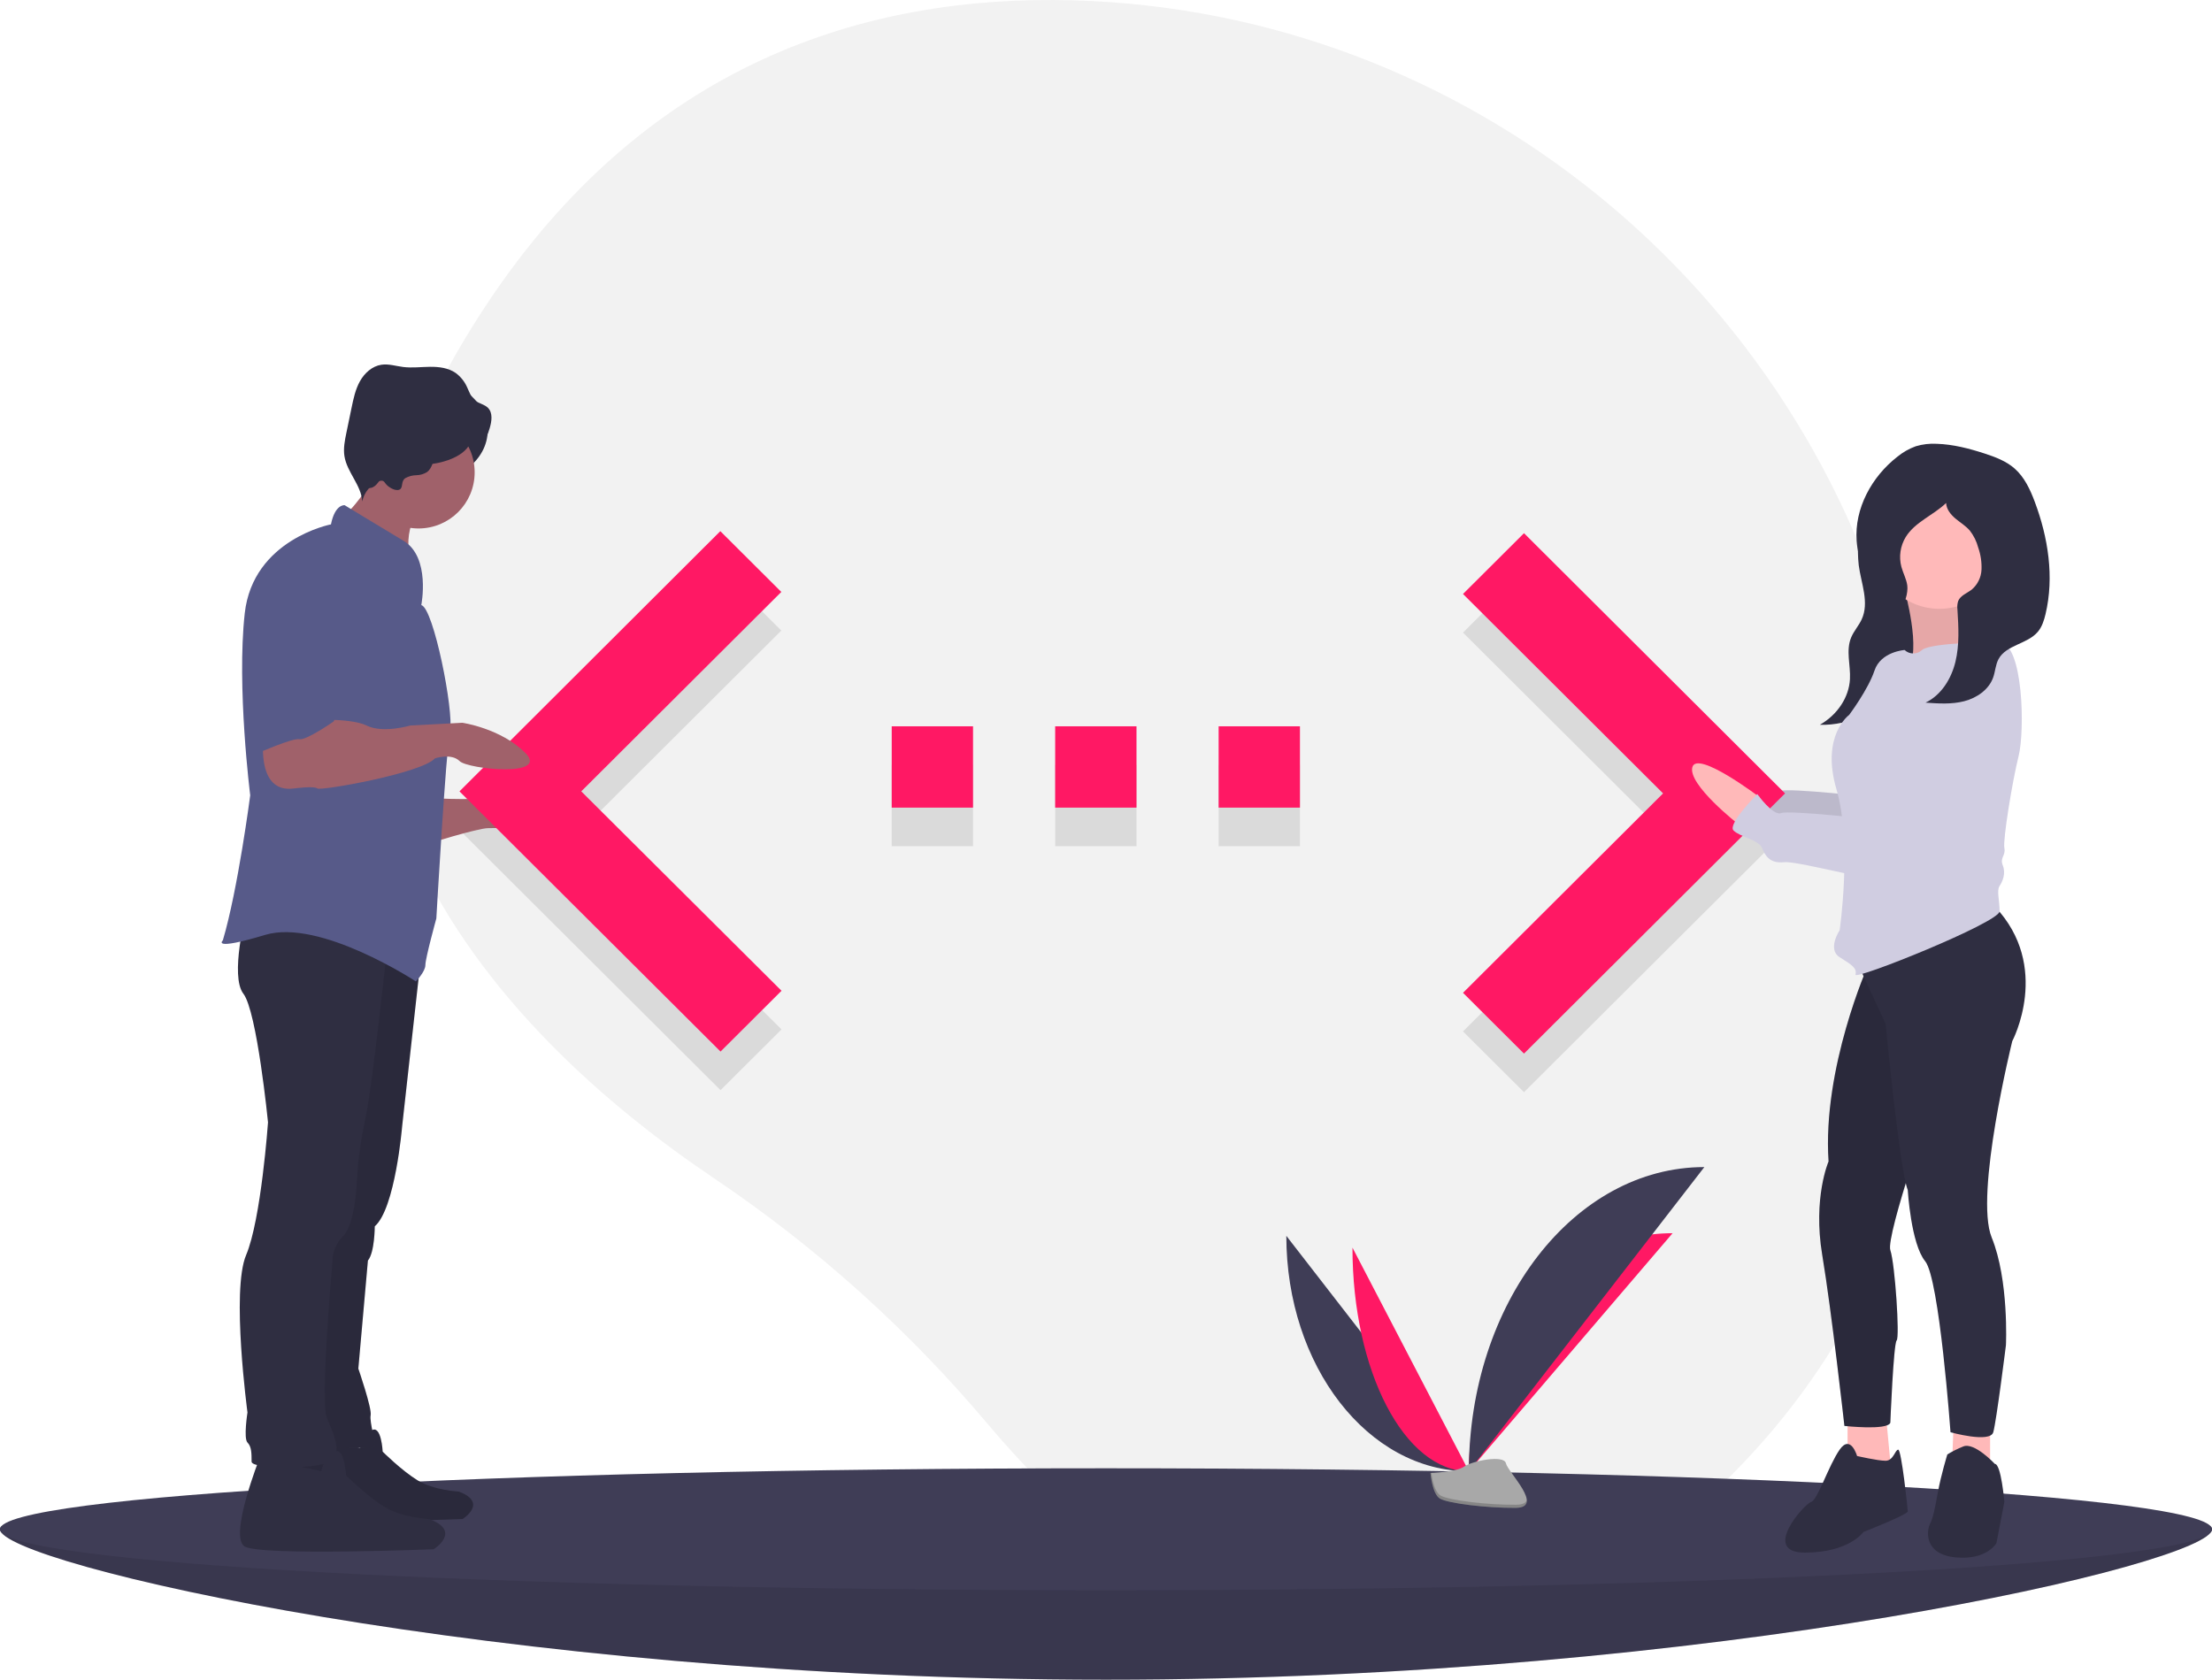
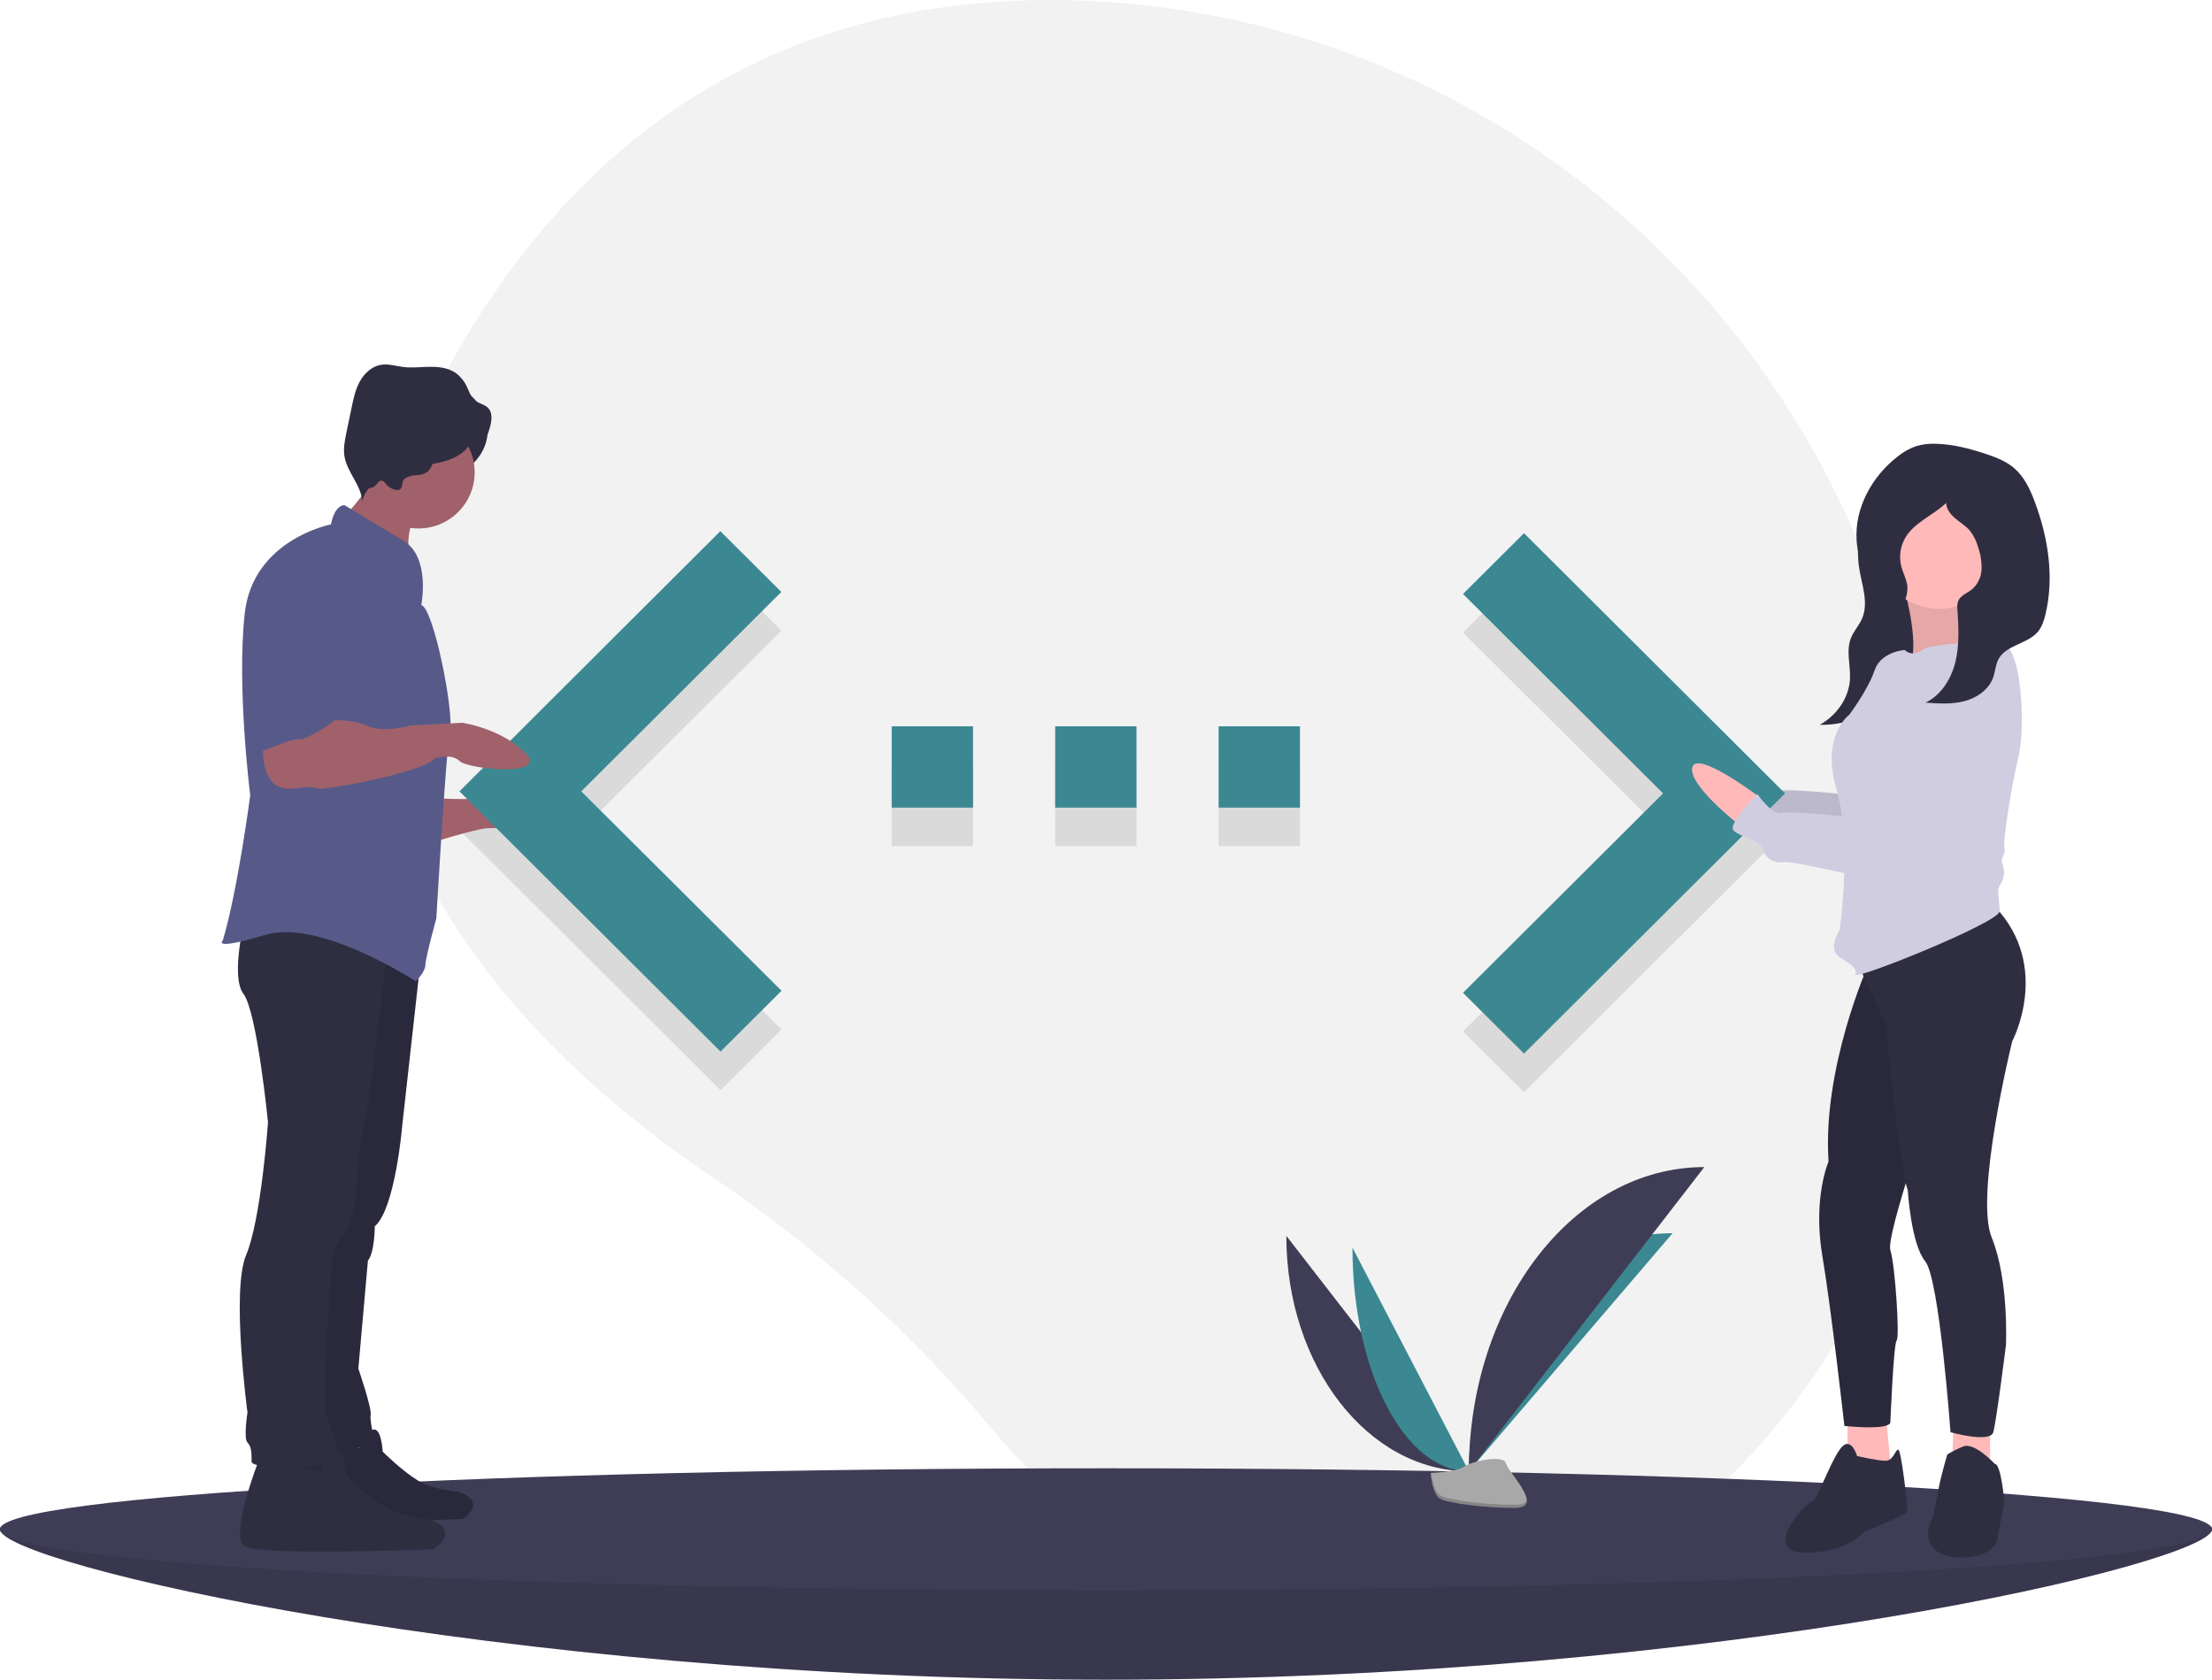
<svg xmlns="http://www.w3.org/2000/svg" data-name="Layer 1" width="1088" height="826.294" viewBox="0 0 1088 826.294">
  <path d="M934.987 329.388C887.167 141.348 721.934 5.61 527.985.166 425.451-2.713 317.555 31.294 239 150.294 98.573 363.019 247.63 510.019 351.547 579.87a650.24 650.24 0 01134.403 120.8c70.193 83.296 205.229 186.802 366.05 24.624 116.564-117.548 114.84-270.654 82.987-395.906z" fill="#f2f2f2" />
  <path opacity=".1" d="M719.6 507.394l98.4-98.1-98.4-98.1 30-29.9 128.4 128-128.4 128-30-29.9zm-281-91.1h40v-40h-40zm200.8-40h-40v40h40zm-120.4 40h40v-40h-40zm-134.6 90.1l-98.5-98.1 98.4-98.1-30-29.9-128.3 128 128.4 128 30-29.9z" />
  <path d="M1088 752.294c0 16.568-243.557 74-544 74s-544-57.432-544-74 243.557 14 544 14 544-30.569 544-14z" fill="#3f3d56" />
  <path d="M1088 752.294c0 16.568-243.557 74-544 74s-544-57.432-544-74 243.557 14 544 14 544-30.569 544-14z" opacity=".1" />
  <ellipse cx="544" cy="752.294" rx="544" ry="30" fill="#3f3d56" />
  <path d="M632.696 607.953c0 64.016 40.16 115.817 89.79 115.817" fill="#3f3d56" />
-   <path d="M722.487 723.77c0-64.735 44.816-117.118 100.201-117.118m-157.459 7.104c0 60.809 25.61 110.014 57.258 110.014" fill="#ff1864" />
+   <path d="M722.487 723.77c0-64.735 44.816-117.118 100.201-117.118m-157.459 7.104c0 60.809 25.61 110.014 57.258 110.014" fill="#3b8892" />
  <path d="M722.487 723.77c0-82.717 51.8-149.651 115.817-149.651" fill="#3f3d56" />
  <path d="M703.597 724.587s12.734-.392 16.572-3.125 19.587-5.996 20.54-1.613 19.136 21.797 4.76 21.913-33.405-2.239-37.235-4.572-4.637-12.603-4.637-12.603z" fill="#a8a8a8" />
  <path d="M745.725 740.237c-14.376.116-33.404-2.24-37.234-4.573-2.917-1.777-4.08-8.152-4.469-11.094-.27.012-.425.017-.425.017s.807 10.27 4.637 12.603 22.858 4.688 37.235 4.572c4.15-.033 5.583-1.51 5.504-3.696-.576 1.32-2.159 2.146-5.248 2.17z" opacity=".2" />
  <path d="M865.533 382.853s-30.789-23.377-33.126-14.808 22.591 28.044 22.591 28.044z" fill="#ffb9b9" />
  <path d="M865.533 382.853s-30.789-23.377-33.126-14.808 22.591 28.044 22.591 28.044z" opacity=".1" />
  <path d="M967.173 308.842s-36.613 65.435-37.392 74.783-.779 10.127-3.895 9.348-45.96-5.453-49.855-3.895-11.685-9.348-11.685-9.348-14.8 14.801-11.685 17.917 12.464 4.674 14.022 8.569 3.895 7.79 10.906 7.01 54.53 12.465 60.761 10.128 7.79-6.232 10.906-6.232 9.348-3.116 9.348-3.895 21.811-42.066 21.811-42.066 25.707-56.087-13.242-62.319z" fill="#d0cde1" />
  <path d="M967.173 308.842s-36.613 65.435-37.392 74.783-.779 10.127-3.895 9.348-45.96-5.453-49.855-3.895-11.685-9.348-11.685-9.348-14.8 14.801-11.685 17.917 12.464 4.674 14.022 8.569 3.895 7.79 10.906 7.01 54.53 12.465 60.761 10.128 7.79-6.232 10.906-6.232 9.348-3.116 9.348-3.895 21.811-42.066 21.811-42.066 25.707-56.087-13.242-62.319z" opacity=".1" />
  <path d="M914.054 265.704a64.79 64.79 0 00.2 12.42c1.183 8.95 5.302 18.279 1.41 26.633-1.412 3.032-3.805 5.675-5.109 8.743-2.759 6.497-.257 13.702-.632 20.616-.485 8.932-6.165 17.538-14.807 22.433 14.764.458 28.804-6.841 38.093-16.788s14.463-22.284 18.341-34.628a75.281 75.281 0 003.805-17.922 25.835 25.835 0 00-1.208-10.386 39.575 39.575 0 00-5.342-9.123c-2.326-3.27-4.716-6.605-8.148-9.039-4.227-2.997-12.378-6.006-17.985-5.57-6.879.535-8.329 7.837-8.618 12.611z" fill="#2f2e41" />
  <path d="M936.792 290.146s8.569 30.381 1.558 38.95 42.065-3.895 42.065-3.895-24.148-24.149-12.463-39.729z" fill="#ffb9b9" />
  <path d="M936.792 290.146s8.569 30.381 1.558 38.95 42.065-3.895 42.065-3.895-24.148-24.149-12.463-39.729z" opacity=".1" />
-   <path fill="#ff1864" d="M719.6 488.394l98.4-98.1-98.4-98.1 30-29.9 128.4 128-128.4 128-30-29.9z" />
+   <path fill="#3b8892" d="M719.6 488.394l98.4-98.1-98.4-98.1 30-29.9 128.4 128-128.4 128-30-29.9z" />
  <path fill="#ffb9b9" d="M908.748 695.221v22.591l11.685 14.021 10.127-4.674-3.116-32.717-18.696.779z" />
  <path d="M913.422 716.254s-3.116-10.906-8.569-3.116-10.905 24.927-14.021 25.706-24.928 24.928-3.116 24.928 28.822-10.127 28.822-10.127 21.812-8.569 21.812-10.127-3.116-30.38-4.674-30.38-2.337 5.452-6.232 5.452-14.022-2.336-14.022-2.336z" fill="#2f2e41" />
  <path fill="#ffb9b9" d="M960.941 699.116l-.779 21.033 18.695 7.789v-30.38l-17.916 1.558z" />
  <path d="M981.194 720.149s-10.126-10.906-15.58-8.57a53.812 53.812 0 00-7.79 3.896s-3.115 10.126-4.673 18.695-2.337 12.464-3.895 15.58-3.116 14.8 12.464 16.359 20.253-7.011 20.253-7.011l3.895-20.254s-1.558-18.696-4.674-18.696zm-62.319-245.382s-22.59 50.634-19.474 96.595c0 0-7.79 17.916-3.116 45.96s10.905 84.13 10.905 84.13 21.033 2.338 22.591-1.557c0 0 1.558-38.95 3.116-40.508s-.779-37.391-3.116-44.402 21.812-76.341 21.812-76.341l-6.232-86.468z" fill="#2f2e41" />
  <path d="M918.875 474.767s-22.59 50.634-19.474 96.595c0 0-7.79 17.916-3.116 45.96s10.905 84.13 10.905 84.13 21.033 2.338 22.591-1.557c0 0 1.558-38.95 3.116-40.508s-.779-37.391-3.116-44.402 21.812-76.341 21.812-76.341l-6.232-86.468z" opacity=".1" />
  <path d="M912.643 471.65l14.801 31.94s7.011 72.445 10.906 81.793c0 0 1.558 26.486 8.569 35.055s12.464 84.13 12.464 84.13 19.474 5.454 21.032 0 6.232-42.844 6.232-42.844 1.558-31.938-7.01-52.971 10.126-96.595 10.126-96.595 19.475-36.612-8.569-66.214z" fill="#2f2e41" />
  <circle cx="953.93" cy="267.556" r="31.939" fill="#ffb9b9" />
  <path d="M983.531 315.853s-33.496 0-38.17 3.895a6.215 6.215 0 01-8.569 0s-11.685.779-14.8 10.127-12.465 21.812-12.465 21.812-14.021 10.126-6.232 36.612 1.558 69.33 1.558 69.33-6.231 9.348 0 13.243 8.57 5.453 7.79 8.569 70.888-25.707 70.888-31.16-1.558-10.127 0-12.464 3.116-6.232 1.558-10.127 1.558-4.673.78-8.568 3.894-32.718 7.01-45.182 2.337-55.308-9.348-56.087z" fill="#d0cde1" />
  <path d="M865.533 392.2s-30.789-23.376-33.126-14.807 22.591 28.044 22.591 28.044z" fill="#ffb9b9" />
  <path d="M967.173 319.748s-36.613 65.435-37.392 74.783-.779 10.127-3.895 9.348-45.96-5.453-49.855-3.895-11.685-9.348-11.685-9.348-14.8 14.8-11.685 17.917 12.464 4.674 14.022 8.569 3.895 7.79 10.906 7.01 54.53 12.464 60.761 10.127 7.79-6.231 10.906-6.231 9.348-3.116 9.348-3.895 21.811-42.066 21.811-42.066 25.707-56.087-13.242-62.319z" fill="#d0cde1" />
  <path d="M938.114 287.96c-.442-3.162-2.062-6.032-2.893-9.116a18.925 18.925 0 012.154-14.695c4.581-7.4 13.576-10.677 19.848-16.709.13 3.073 2.262 5.699 4.619 7.675s5.06 3.579 7.055 5.919a23.184 23.184 0 014.109 8.324 29.246 29.246 0 011.623 10.917 13.69 13.69 0 01-4.73 9.702c-2.337 1.846-5.602 2.9-6.73 5.656a9.644 9.644 0 00-.376 4.27c.535 8.57 1.035 17.294-.983 25.64s-6.963 16.41-14.712 20.11c6.368.452 12.87.893 19.049-.715s12.087-5.655 14.217-11.673c1.051-2.969 1.15-6.27 2.643-9.044 3.78-7.018 14.214-7.338 19.34-13.443 2.052-2.442 3.044-5.59 3.78-8.694 4.328-18.265 1.287-37.659-5.302-55.235-2.271-6.058-5.099-12.158-9.97-16.415-4.145-3.624-9.438-5.62-14.673-7.325-7.64-2.488-15.51-4.526-23.54-4.79a29.897 29.897 0 00-10.333 1.207 30.722 30.722 0 00-9.092 5.18c-12.58 9.788-21.144 25.431-20.008 41.33.688 9.62 4.764 18.723 10 26.822 1.831 2.833 6.158 8.873 10.18 7.092 3.648-1.616 5.204-8.573 4.725-11.99z" fill="#2f2e41" />
-   <path d="M438.6 397.294h40v-40h-40zm200.8-40h-40v40h40zm-120.4 40h40v-40h-40z" fill="#ff1864" />
+   <path d="M438.6 397.294h40v-40h-40zm200.8-40h-40v40h40zm-120.4 40h40v-40h-40z" fill="#3b8892" />
  <ellipse cx="206.206" cy="211.839" rx="33.657" ry="26.252" fill="#2f2e41" />
  <path d="M211.928 392.576s30.29 2.02 35.676-2.02 28.272 5.386 30.291 10.771-32.31 6.058-37.696 6.058-30.964 8.078-30.964 8.078z" fill="#a0616a" />
  <path d="M149.552 706.138s-14.117 35.6-6.751 39.896 84.701 1.228 84.701 1.228 12.89-7.98-1.841-13.504c0 0-12.276-.613-20.255-5.524s-17.186-14.117-17.186-14.117-.613-13.503-5.524-10.434a12.614 12.614 0 00-5.524 8.593z" fill="#2f2e41" />
  <path d="M149.552 706.138s-14.117 35.6-6.751 39.896 84.701 1.228 84.701 1.228 12.89-7.98-1.841-13.504c0 0-12.276-.613-20.255-5.524s-17.186-14.117-17.186-14.117-.613-13.503-5.524-10.434a12.614 12.614 0 00-5.524 8.593z" opacity=".1" />
-   <path fill="#ff1864" d="M384.4 487.394l-98.5-98.1 98.4-98.1-30-29.9-128.3 128 128.4 128 30-29.9z" />
+   <path fill="#3b8892" d="M384.4 487.394l-98.5-98.1 98.4-98.1-30-29.9-128.3 128 128.4 128 30-29.9z" />
  <path d="M127.785 717.029s-15.482 39.042-7.404 43.754 92.893 1.346 92.893 1.346 14.136-8.75-2.02-14.809c0 0-13.462-.673-22.213-6.058s-18.848-15.482-18.848-15.482-.673-14.81-6.058-11.444a13.834 13.834 0 00-6.058 9.424zm79.431-247.715l-9.424 84.815s-3.366 40.389-13.463 49.14c0 0 0 12.79-3.366 16.828l-4.712 53.178s6.732 19.52 6.058 22.886 2.693 14.136 2.02 15.483-32.31 0-32.31 0l6.73-108.376 20.868-150.782z" fill="#2f2e41" />
  <path d="M207.216 469.314l-9.424 84.815s-3.366 40.389-13.463 49.14c0 0 0 12.79-3.366 16.828l-4.712 53.178s6.732 19.52 6.058 22.886 2.693 14.136 2.02 15.483-32.31 0-32.31 0l6.73-108.376 20.868-150.782z" opacity=".1" />
  <path d="M190.387 466.621s-7.404 69.334-10.77 84.143a191.451 191.451 0 00-4.039 29.618s-.673 21.54-6.731 27.598a18.194 18.194 0 00-5.385 13.463s-6.059 67.987-2.693 76.065 6.731 14.809 3.366 20.194-40.389 5.385-40.389 1.346 0-7.404-2.019-9.424 0-14.809 0-14.809-8.078-59.909-.673-77.41 10.77-65.295 10.77-65.295-5.385-54.524-12.116-63.275 1.346-39.715 1.346-39.715z" fill="#2f2e41" />
  <path d="M171.436 251.312c.782 1.783 2.655 2.775 4.36 3.715 9.883 5.444 18.156 13.338 26.307 21.141a30.882 30.882 0 011.225-20.884c.973-2.253 2.248-4.676 1.553-7.03-.512-1.73-1.986-2.98-3.414-4.084a105.835 105.835 0 00-10.41-7.102c-2.52-1.508-7.702-5.522-10.594-5.085-.152 3.908-.23 7.402-1.942 11.054-.406.866-6.786 8.957-7.085 8.275z" fill="#a0616a" />
  <circle cx="205.869" cy="232.369" r="27.599" fill="#a0616a" />
  <path d="M207.216 297.664s4.712-23.56-8.751-31.638-28.945-17.501-28.945-17.501-4.712-.673-6.732 9.424c0 0-38.368 7.404-42.407 43.754s2.692 89.527 2.692 89.527-6.058 46.447-13.462 71.353c0 0-6.059 5.385 20.867-2.693s74.045 22.887 74.045 22.887 4.712-4.712 4.712-8.078 5.385-22.887 5.385-22.887 4.712-82.796 6.731-92.22-8.077-60.582-14.135-61.928z" fill="#575a89" />
  <path d="M199.365 235.213a11.51 11.51 0 015.413-1.442 10.3 10.3 0 005.354-1.595c2.607-2.002 2.798-5.87 4.705-8.546 2.762-3.876 8.27-4.342 13.024-4.148 2.908.118 6.04.292 8.489-1.28 2.514-1.616 3.653-4.658 4.5-7.523 1.003-3.388 1.652-7.531-.832-10.044-1.725-1.745-4.448-2.09-6.364-3.622-1.987-1.59-2.804-4.175-3.884-6.479a17.507 17.507 0 00-5.638-7.06c-3.614-2.512-8.231-3.075-12.632-3.028s-8.821.625-13.19.085c-3.579-.442-7.147-1.633-10.715-1.105-4.545.672-8.306 4.102-10.546 8.114s-3.201 8.593-4.133 13.092l-2.535 12.238c-.786 3.796-1.575 7.693-.968 11.521 1.258 7.937 8.277 14.245 8.76 22.267a13.669 13.669 0 018.343-9.921 2.61 2.61 0 011.7-.206c.697.223 1.105.92 1.545 1.504 1.153 1.533 4.775 3.859 6.829 2.772 1.837-.973.465-4.028 2.775-5.594z" fill="#2f2e41" />
  <path d="M129.805 360.939s-4.712 29.618 14.809 26.925c0 0 10.097-1.346 11.443 0s51.159-7.404 57.89-14.809c0 0 8.078-2.692 12.116 1.347s44.428 8.077 32.311-4.04-30.964-14.808-30.964-14.808l-25.58 1.346s-13.462 4.039-21.54 0-30.964-2.693-30.964-2.693z" fill="#a0616a" />
  <path d="M157.403 267.373s-30.29 3.365-30.29 47.12v55.87s16.828-7.405 20.193-6.732 16.829-8.75 16.829-8.75 15.482-36.35 14.136-46.447-.673-39.715-20.868-41.061z" fill="#575a89" />
  <ellipse cx="205.869" cy="215.204" rx="25.916" ry="13.463" fill="#2f2e41" />
  <ellipse cx="181.636" cy="217.56" rx="9.087" ry="22.55" fill="#2f2e41" />
</svg>
